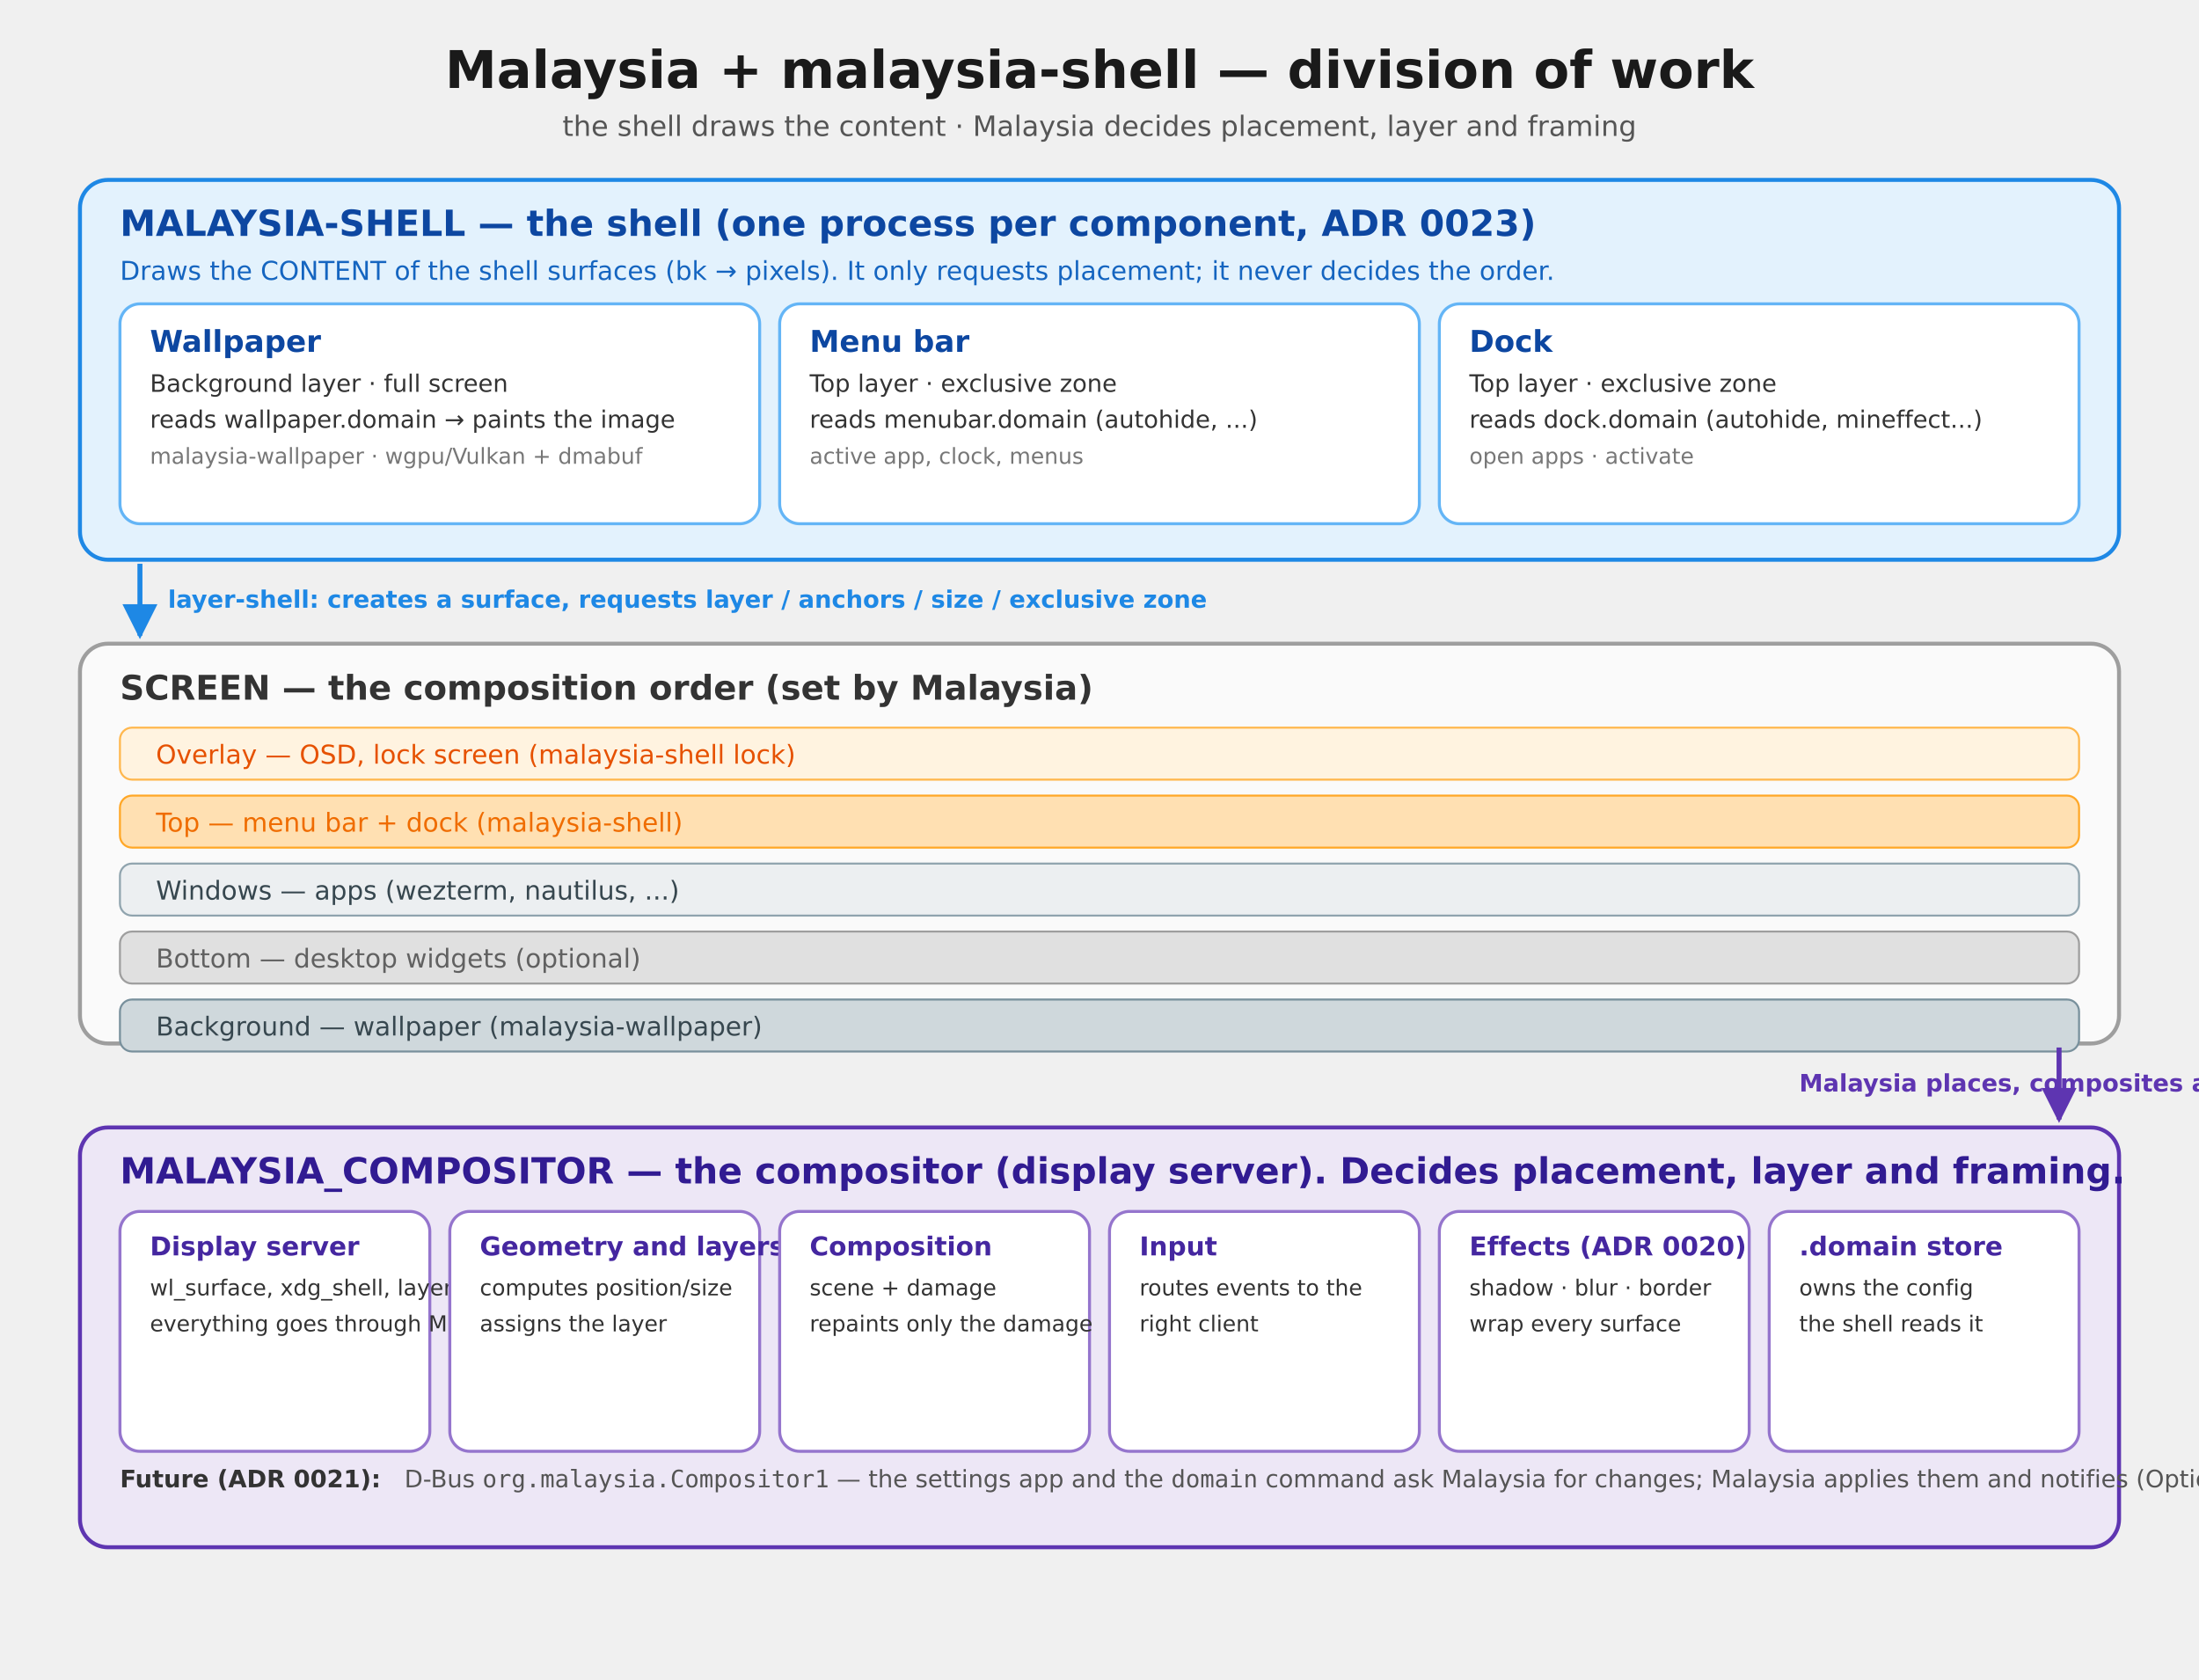
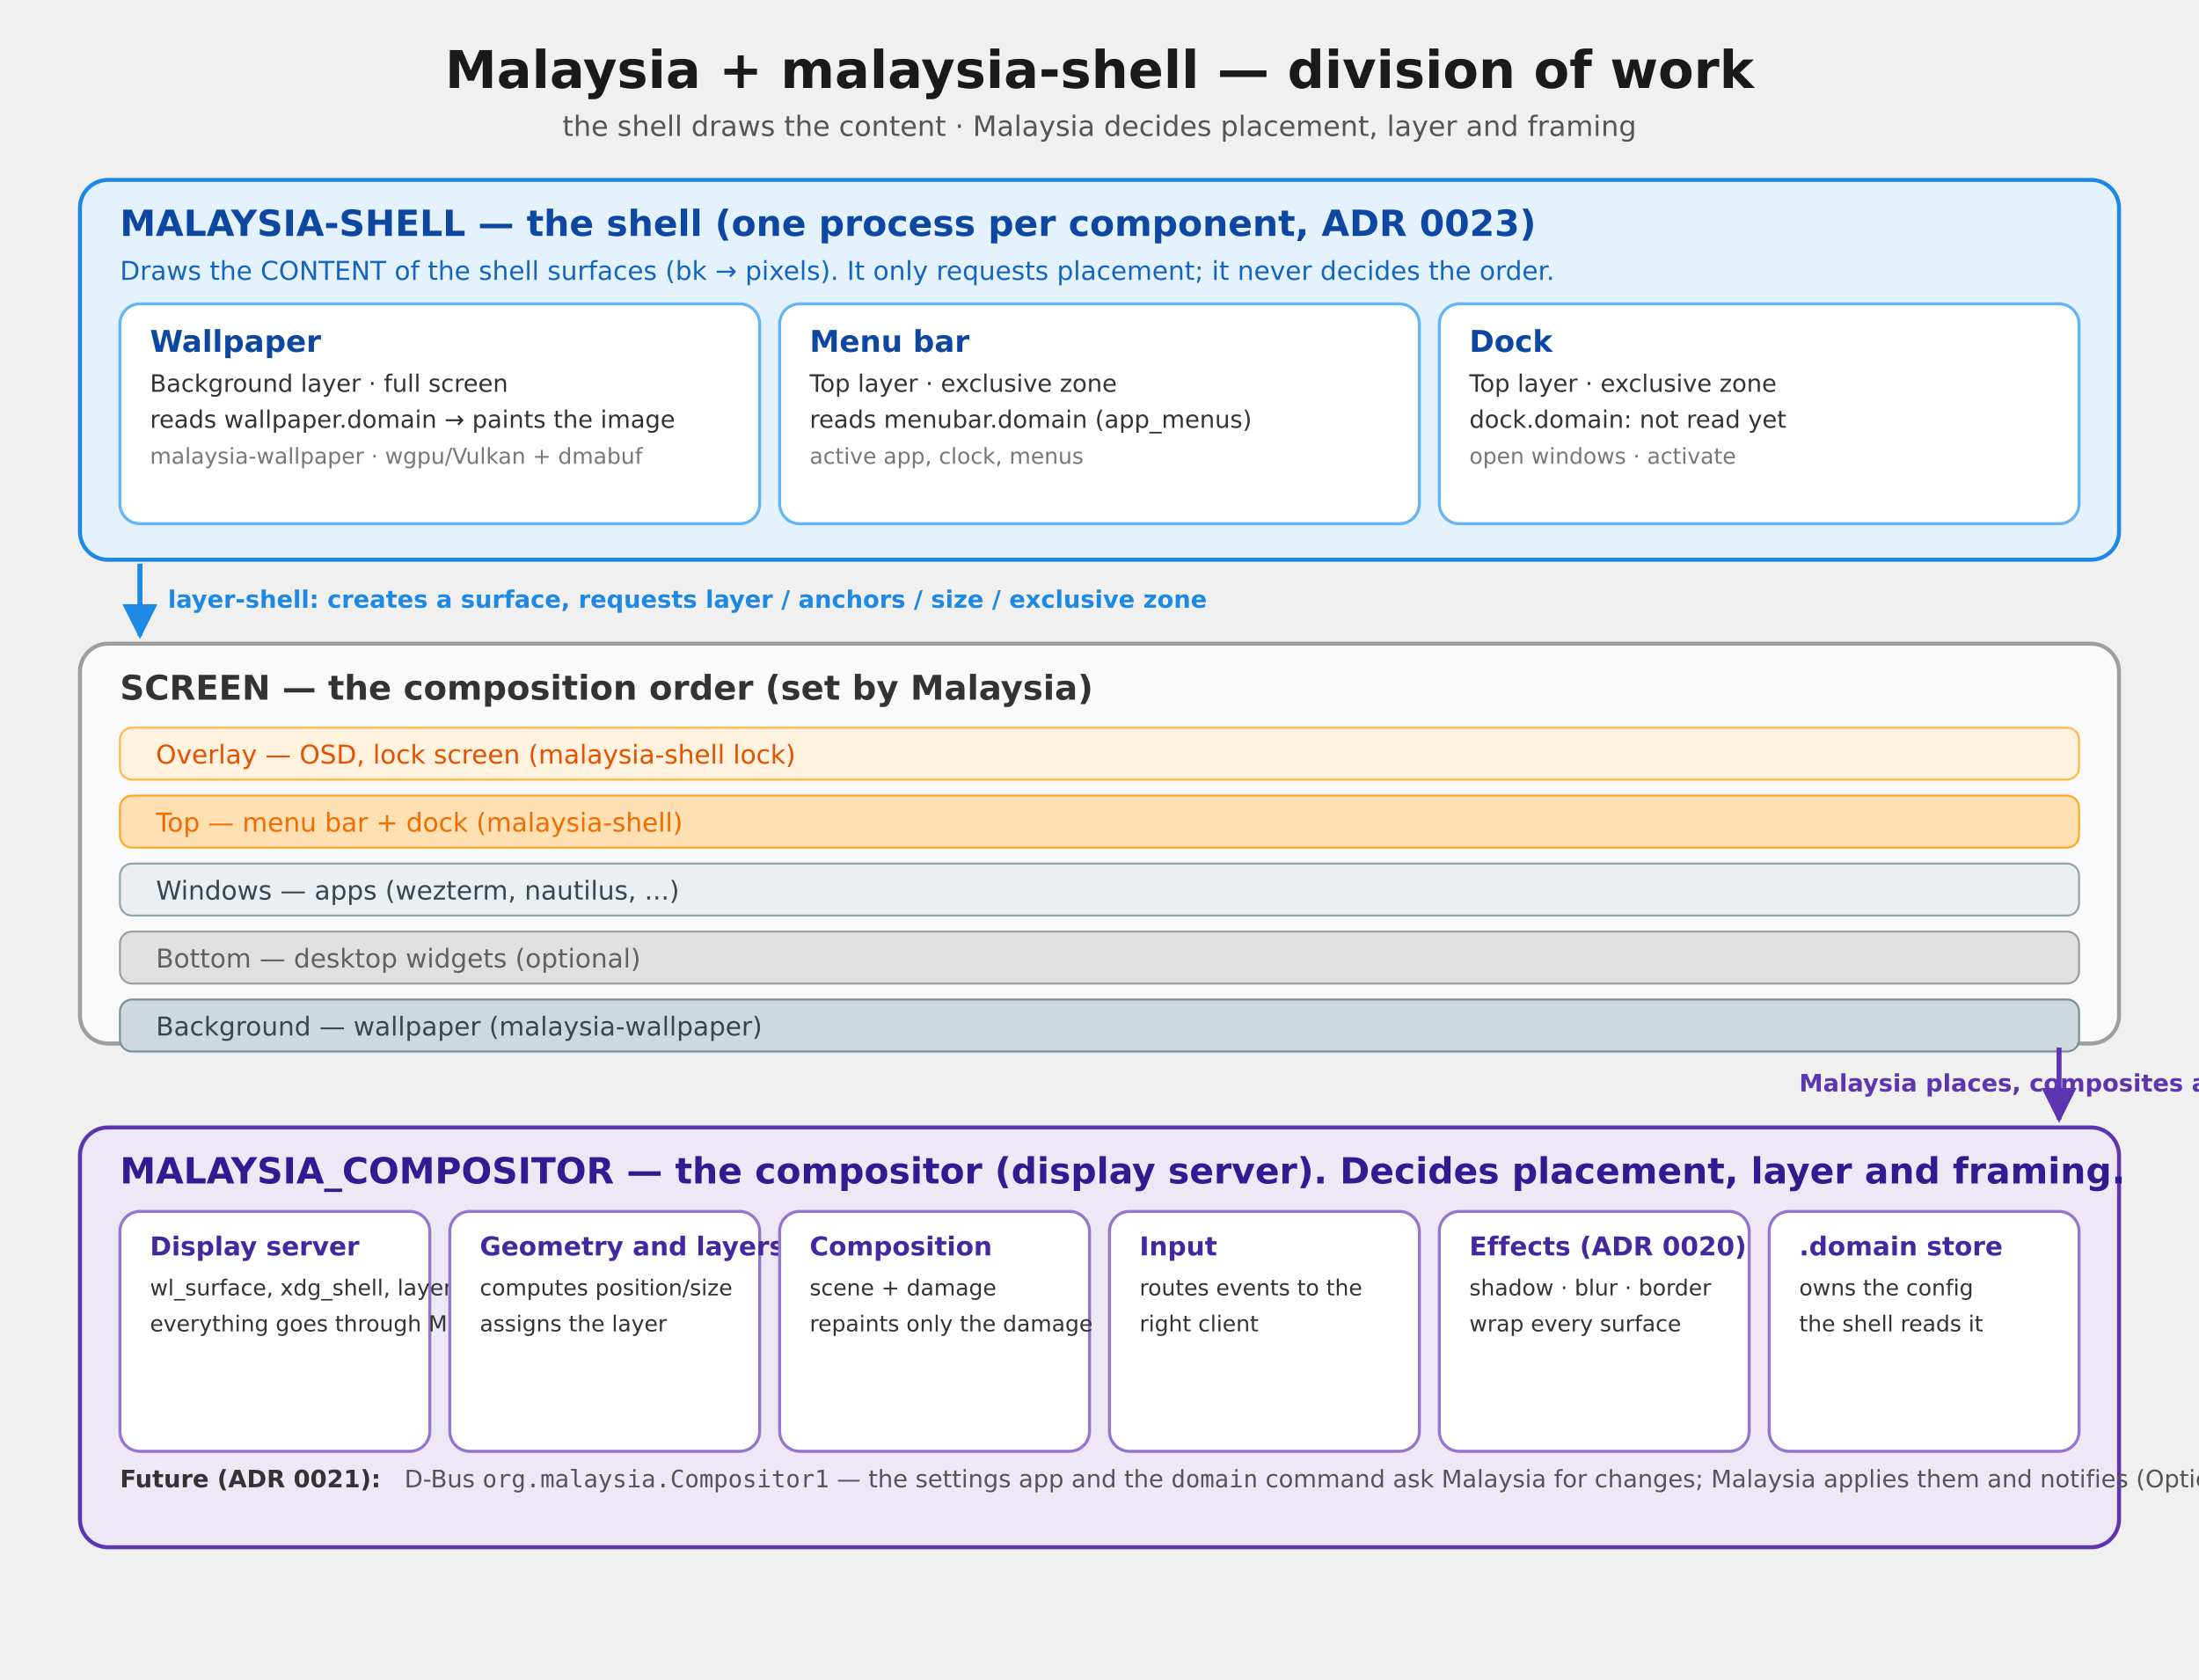
<svg xmlns="http://www.w3.org/2000/svg" width="1100" height="840" viewBox="0 0 1100 840" font-family="DejaVu Sans, Segoe UI, sans-serif">
  <defs>
    <marker id="arrow" viewBox="0 0 10 10" refX="9" refY="5" markerWidth="7" markerHeight="7" orient="auto-start-reverse">
      <path d="M 0 0 L 10 5 L 0 10 z" fill="#616161" />
    </marker>
    <marker id="arrow-blue" viewBox="0 0 10 10" refX="9" refY="5" markerWidth="7" markerHeight="7" orient="auto-start-reverse">
      <path d="M 0 0 L 10 5 L 0 10 z" fill="#1e88e5" />
    </marker>
    <marker id="arrow-purple" viewBox="0 0 10 10" refX="9" refY="5" markerWidth="7" markerHeight="7" orient="auto-start-reverse">
      <path d="M 0 0 L 10 5 L 0 10 z" fill="#5e35b1" />
    </marker>
  </defs>
  <text x="550" y="44" text-anchor="middle" font-size="26" font-weight="bold" fill="#1a1a1a">Malaysia + malaysia-shell — division of work</text>
  <text x="550" y="68" text-anchor="middle" font-size="14" fill="#555">the shell draws the content · Malaysia decides placement, layer and framing</text>
  <rect x="40" y="90" width="1020" height="190" rx="14" fill="#e3f2fd" stroke="#1e88e5" stroke-width="2" />
  <text x="60" y="118" font-size="18" font-weight="bold" fill="#0d47a1">MALAYSIA-SHELL — the shell (one process per component, ADR 0023)</text>
  <text x="60" y="140" font-size="13" fill="#1565c0">Draws the CONTENT of the shell surfaces (bk → pixels). It only requests placement; it never decides the order.</text>
  <rect x="60" y="152" width="320" height="110" rx="10" fill="#ffffff" stroke="#64b5f6" stroke-width="1.5" />
  <text x="75" y="176" font-size="15" font-weight="bold" fill="#0d47a1">Wallpaper</text>
  <text x="75" y="196" font-size="12" fill="#333">Background layer · full screen</text>
  <text x="75" y="214" font-size="12" fill="#333">reads wallpaper.domain → paints the image</text>
  <text x="75" y="232" font-size="11" fill="#777">malaysia-wallpaper · wgpu/Vulkan + dmabuf</text>
  <rect x="390" y="152" width="320" height="110" rx="10" fill="#ffffff" stroke="#64b5f6" stroke-width="1.5" />
  <text x="405" y="176" font-size="15" font-weight="bold" fill="#0d47a1">Menu bar</text>
  <text x="405" y="196" font-size="12" fill="#333">Top layer · exclusive zone</text>
-   <text x="405" y="214" font-size="12" fill="#333">reads menubar.domain (autohide, ...)</text>
+   <text x="405" y="214" font-size="12" fill="#333">reads menubar.domain (app_menus)</text>
  <text x="405" y="232" font-size="11" fill="#777">active app, clock, menus</text>
  <rect x="720" y="152" width="320" height="110" rx="10" fill="#ffffff" stroke="#64b5f6" stroke-width="1.5" />
  <text x="735" y="176" font-size="15" font-weight="bold" fill="#0d47a1">Dock</text>
  <text x="735" y="196" font-size="12" fill="#333">Top layer · exclusive zone</text>
-   <text x="735" y="214" font-size="12" fill="#333">reads dock.domain (autohide, mineffect...)</text>
-   <text x="735" y="232" font-size="11" fill="#777">open apps · activate</text>
+   <text x="735" y="214" font-size="12" fill="#333">dock.domain: not read yet</text>
+   <text x="735" y="232" font-size="11" fill="#777">open windows · activate</text>
  <line x1="70" y1="282" x2="70" y2="318" stroke="#1e88e5" stroke-width="2.5" marker-end="url(#arrow-blue)" />
  <text x="84" y="304" font-size="12" font-weight="bold" fill="#1e88e5">layer-shell: creates a surface, requests layer / anchors / size / exclusive zone</text>
  <rect x="40" y="322" width="1020" height="200" rx="14" fill="#fafafa" stroke="#9e9e9e" stroke-width="2" />
  <text x="60" y="350" font-size="17" font-weight="bold" fill="#333">SCREEN — the composition order (set by Malaysia)</text>
  <rect x="60" y="364" width="980" height="26" rx="6" fill="#fff3e0" stroke="#ffb74d" />
  <text x="78" y="382" font-size="13" fill="#e65100">Overlay — OSD, lock screen (malaysia-shell lock)</text>
  <rect x="60" y="398" width="980" height="26" rx="6" fill="#ffe0b2" stroke="#ffa726" />
  <text x="78" y="416" font-size="13" fill="#ef6c00">Top — menu bar + dock (malaysia-shell)</text>
  <rect x="60" y="432" width="980" height="26" rx="6" fill="#eceff1" stroke="#90a4ae" />
  <text x="78" y="450" font-size="13" fill="#37474f">Windows — apps (wezterm, nautilus, ...)</text>
  <rect x="60" y="466" width="980" height="26" rx="6" fill="#e0e0e0" stroke="#9e9e9e" />
  <text x="78" y="484" font-size="13" fill="#616161">Bottom — desktop widgets (optional)</text>
  <rect x="60" y="500" width="980" height="26" rx="6" fill="#cfd8dc" stroke="#78909c" />
  <text x="78" y="518" font-size="13" fill="#37474f">Background — wallpaper (malaysia-wallpaper)</text>
  <line x1="1030" y1="524" x2="1030" y2="560" stroke="#5e35b1" stroke-width="2.5" marker-end="url(#arrow-purple)" />
  <text x="900" y="546" font-size="12" font-weight="bold" fill="#5e35b1">Malaysia places, composites and configures each surface</text>
  <rect x="40" y="564" width="1020" height="210" rx="14" fill="#ede7f6" stroke="#5e35b1" stroke-width="2" />
  <text x="60" y="592" font-size="18" font-weight="bold" fill="#311b92">MALAYSIA_COMPOSITOR — the compositor (display server). Decides placement, layer and framing.</text>
  <rect x="60" y="606" width="155" height="120" rx="10" fill="#ffffff" stroke="#9575cd" stroke-width="1.5" />
  <text x="75" y="628" font-size="13" font-weight="bold" fill="#4527a0">Display server</text>
  <text x="75" y="648" font-size="11" fill="#333">wl_surface, xdg_shell, layer-shell, ...</text>
  <text x="75" y="666" font-size="11" fill="#333">everything goes through Malaysia</text>
  <rect x="225" y="606" width="155" height="120" rx="10" fill="#ffffff" stroke="#9575cd" stroke-width="1.5" />
  <text x="240" y="628" font-size="13" font-weight="bold" fill="#4527a0">Geometry and layers</text>
  <text x="240" y="648" font-size="11" fill="#333">computes position/size</text>
  <text x="240" y="666" font-size="11" fill="#333">assigns the layer</text>
  <rect x="390" y="606" width="155" height="120" rx="10" fill="#ffffff" stroke="#9575cd" stroke-width="1.5" />
  <text x="405" y="628" font-size="13" font-weight="bold" fill="#4527a0">Composition</text>
  <text x="405" y="648" font-size="11" fill="#333">scene + damage</text>
  <text x="405" y="666" font-size="11" fill="#333">repaints only the damage</text>
  <rect x="555" y="606" width="155" height="120" rx="10" fill="#ffffff" stroke="#9575cd" stroke-width="1.5" />
  <text x="570" y="628" font-size="13" font-weight="bold" fill="#4527a0">Input</text>
  <text x="570" y="648" font-size="11" fill="#333">routes events to the</text>
  <text x="570" y="666" font-size="11" fill="#333">right client</text>
  <rect x="720" y="606" width="155" height="120" rx="10" fill="#ffffff" stroke="#9575cd" stroke-width="1.5" />
  <text x="735" y="628" font-size="13" font-weight="bold" fill="#4527a0">Effects (ADR 0020)</text>
  <text x="735" y="648" font-size="11" fill="#333">shadow · blur · border</text>
  <text x="735" y="666" font-size="11" fill="#333">wrap every surface</text>
  <rect x="885" y="606" width="155" height="120" rx="10" fill="#ffffff" stroke="#9575cd" stroke-width="1.5" />
  <text x="900" y="628" font-size="13" font-weight="bold" fill="#4527a0">.domain store</text>
  <text x="900" y="648" font-size="11" fill="#333">owns the config</text>
  <text x="900" y="666" font-size="11" fill="#333">the shell reads it</text>
  <text x="60" y="744" font-size="12" fill="#555">
    <tspan x="60" dy="0" font-weight="bold" fill="#333">Future (ADR 0021):</tspan>
    <tspan dx="8">D-Bus <tspan font-family="monospace">org.malaysia.Compositor1</tspan> — the settings app and the <tspan font-family="monospace">domain</tspan> command ask Malaysia for changes; Malaysia applies them and notifies (OptionChanged) so the shell and the app stay up to date.</tspan>
  </text>
</svg>
